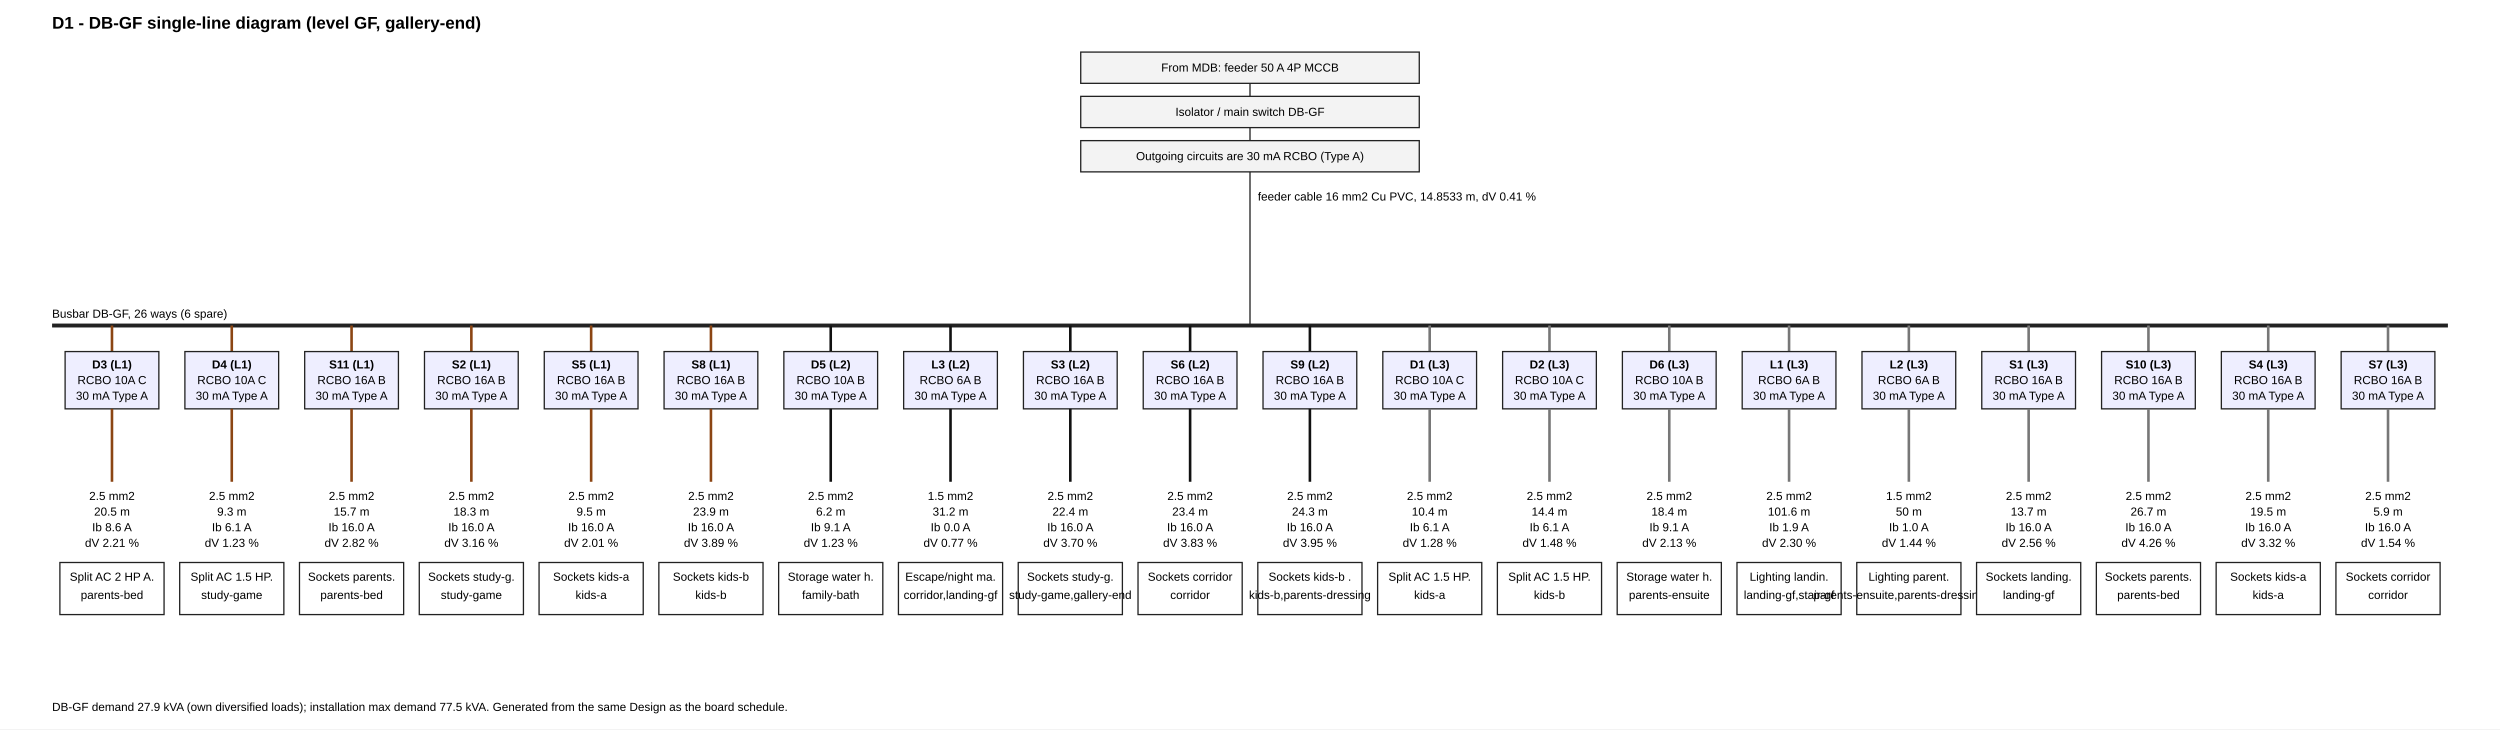
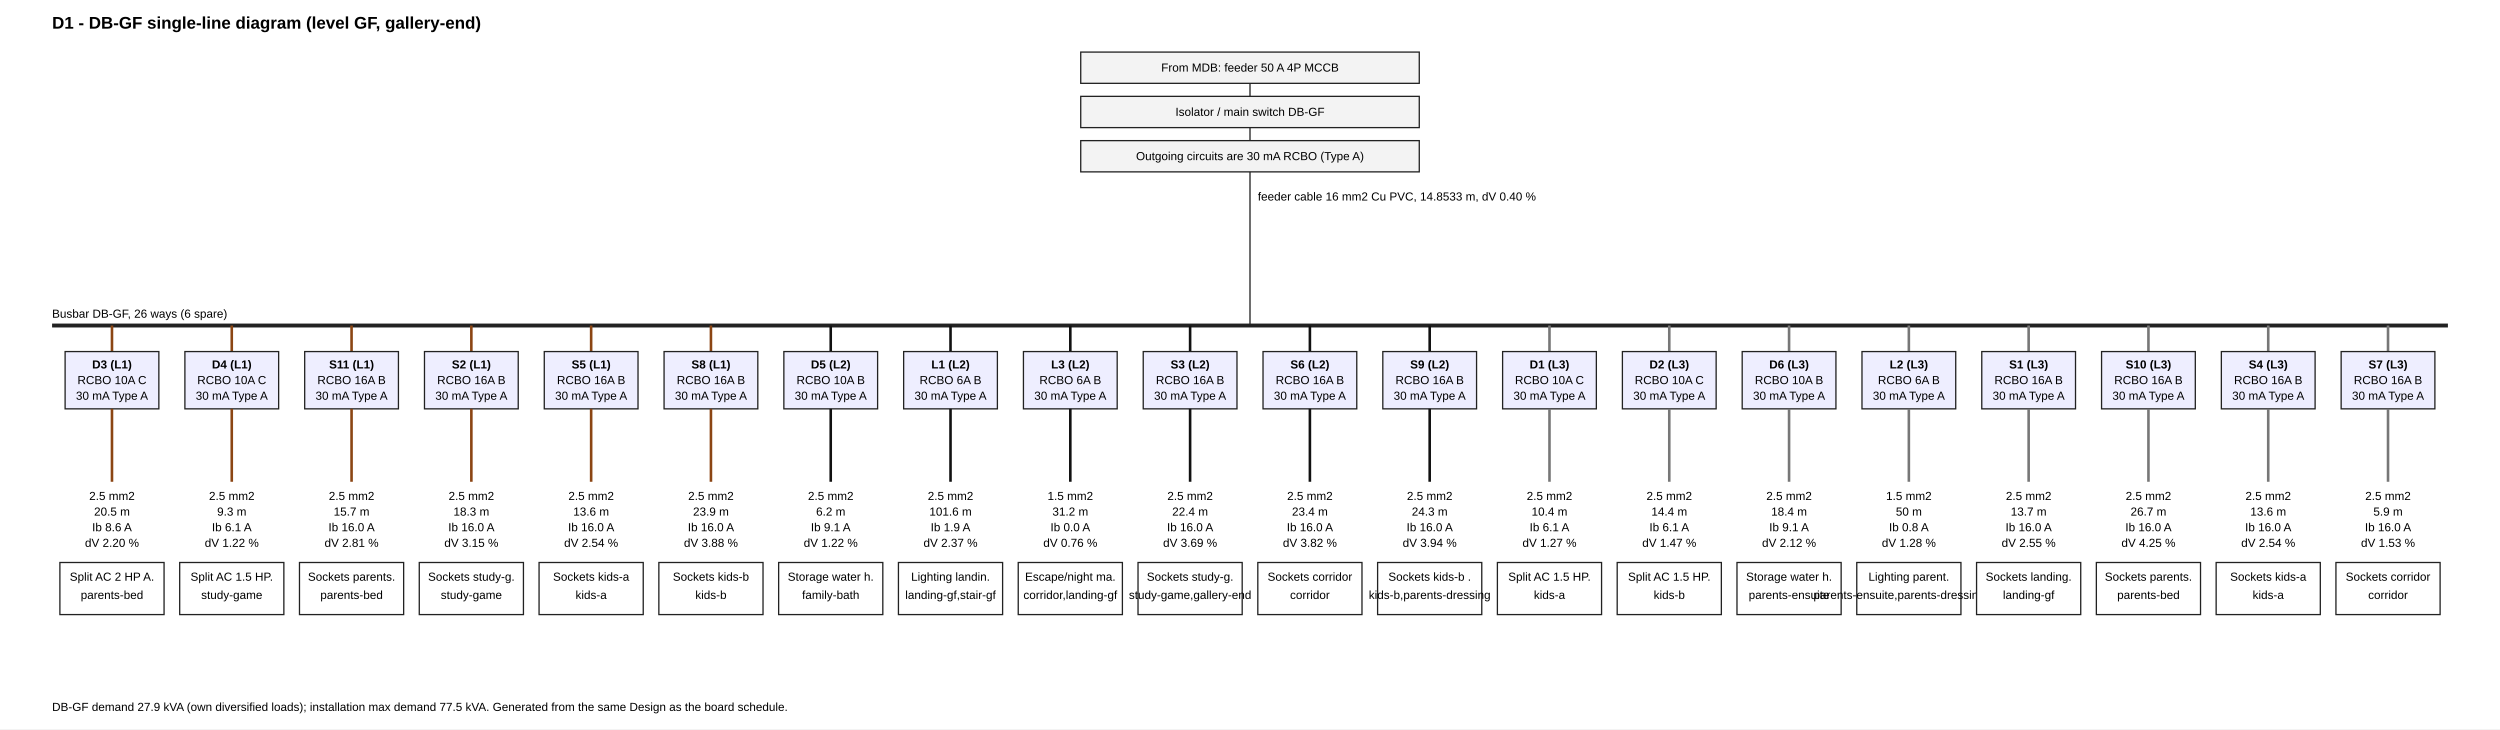
<svg xmlns="http://www.w3.org/2000/svg" width="1920" height="560" viewBox="0 0 1920 560" font-family="Arial,sans-serif" font-size="9">
  <rect width="1920" height="560" fill="#fff" />
  <text x="40" y="22" font-size="13" font-weight="bold">D1 - DB-GF single-line diagram (level GF, gallery-end)</text>
  <rect x="830" y="40" width="260" height="24" fill="#f3f3f3" stroke="#222" />
  <text x="960" y="55" text-anchor="middle">From MDB: feeder 50 A 4P MCCB</text>
  <line x1="960" y1="64" x2="960" y2="74" stroke="#222" />
  <rect x="830" y="74" width="260" height="24" fill="#f3f3f3" stroke="#222" />
  <text x="960" y="89" text-anchor="middle">Isolator / main switch DB-GF</text>
  <line x1="960" y1="98" x2="960" y2="108" stroke="#222" />
  <rect x="830" y="108" width="260" height="24" fill="#f3f3f3" stroke="#222" />
  <text x="960" y="123" text-anchor="middle">Outgoing circuits are 30 mA RCBO (Type A)</text>
  <line x1="960" y1="132" x2="960" y2="250" stroke="#222" />
-   <text x="966" y="154">feeder cable 16 mm2 Cu PVC, 14.8533 m, dV 0.41 %</text>
+   <text x="966" y="154">feeder cable 16 mm2 Cu PVC, 14.8533 m, dV 0.40 %</text>
  <line x1="40" y1="250" x2="1880" y2="250" stroke="#222" stroke-width="3" />
  <text x="40" y="244">Busbar DB-GF, 26 ways (6 spare)</text>
  <g id="DB-GF/D3">
    <line x1="86" y1="250" x2="86" y2="270" stroke="#8b4513" stroke-width="2" />
    <rect x="50" y="270" width="72" height="44" fill="#eef" stroke="#222" />
    <text x="86" y="283" text-anchor="middle" font-weight="bold">D3 (L1)</text>
    <text x="86" y="295" text-anchor="middle">RCBO 10A C</text>
    <text x="86" y="307" text-anchor="middle">30 mA Type A</text>
    <line x1="86" y1="314" x2="86" y2="370" stroke="#8b4513" stroke-width="2" />
    <text x="86" y="384" text-anchor="middle">2.5 mm2</text>
    <text x="86" y="396" text-anchor="middle">20.5 m</text>
    <text x="86" y="408" text-anchor="middle">Ib 8.6 A</text>
-     <text x="86" y="420" text-anchor="middle">dV 2.21 %</text>
+     <text x="86" y="420" text-anchor="middle">dV 2.20 %</text>
    <rect x="46" y="432" width="80" height="40" fill="#fff" stroke="#222" />
    <text x="86" y="446" text-anchor="middle">Split AC 2 HP A.</text>
    <text x="86" y="460" text-anchor="middle">parents-bed</text>
  </g>
  <g id="DB-GF/D4">
    <line x1="178" y1="250" x2="178" y2="270" stroke="#8b4513" stroke-width="2" />
    <rect x="142" y="270" width="72" height="44" fill="#eef" stroke="#222" />
    <text x="178" y="283" text-anchor="middle" font-weight="bold">D4 (L1)</text>
    <text x="178" y="295" text-anchor="middle">RCBO 10A C</text>
    <text x="178" y="307" text-anchor="middle">30 mA Type A</text>
    <line x1="178" y1="314" x2="178" y2="370" stroke="#8b4513" stroke-width="2" />
    <text x="178" y="384" text-anchor="middle">2.5 mm2</text>
    <text x="178" y="396" text-anchor="middle">9.3 m</text>
    <text x="178" y="408" text-anchor="middle">Ib 6.1 A</text>
-     <text x="178" y="420" text-anchor="middle">dV 1.23 %</text>
+     <text x="178" y="420" text-anchor="middle">dV 1.22 %</text>
    <rect x="138" y="432" width="80" height="40" fill="#fff" stroke="#222" />
    <text x="178" y="446" text-anchor="middle">Split AC 1.5 HP.</text>
    <text x="178" y="460" text-anchor="middle">study-game</text>
  </g>
  <g id="DB-GF/S11">
    <line x1="270" y1="250" x2="270" y2="270" stroke="#8b4513" stroke-width="2" />
    <rect x="234" y="270" width="72" height="44" fill="#eef" stroke="#222" />
    <text x="270" y="283" text-anchor="middle" font-weight="bold">S11 (L1)</text>
    <text x="270" y="295" text-anchor="middle">RCBO 16A B</text>
    <text x="270" y="307" text-anchor="middle">30 mA Type A</text>
    <line x1="270" y1="314" x2="270" y2="370" stroke="#8b4513" stroke-width="2" />
    <text x="270" y="384" text-anchor="middle">2.5 mm2</text>
    <text x="270" y="396" text-anchor="middle">15.7 m</text>
    <text x="270" y="408" text-anchor="middle">Ib 16.0 A</text>
-     <text x="270" y="420" text-anchor="middle">dV 2.82 %</text>
+     <text x="270" y="420" text-anchor="middle">dV 2.81 %</text>
    <rect x="230" y="432" width="80" height="40" fill="#fff" stroke="#222" />
    <text x="270" y="446" text-anchor="middle">Sockets parents.</text>
    <text x="270" y="460" text-anchor="middle">parents-bed</text>
  </g>
  <g id="DB-GF/S2">
    <line x1="362" y1="250" x2="362" y2="270" stroke="#8b4513" stroke-width="2" />
    <rect x="326" y="270" width="72" height="44" fill="#eef" stroke="#222" />
    <text x="362" y="283" text-anchor="middle" font-weight="bold">S2 (L1)</text>
    <text x="362" y="295" text-anchor="middle">RCBO 16A B</text>
    <text x="362" y="307" text-anchor="middle">30 mA Type A</text>
    <line x1="362" y1="314" x2="362" y2="370" stroke="#8b4513" stroke-width="2" />
    <text x="362" y="384" text-anchor="middle">2.5 mm2</text>
    <text x="362" y="396" text-anchor="middle">18.3 m</text>
    <text x="362" y="408" text-anchor="middle">Ib 16.0 A</text>
-     <text x="362" y="420" text-anchor="middle">dV 3.16 %</text>
+     <text x="362" y="420" text-anchor="middle">dV 3.15 %</text>
    <rect x="322" y="432" width="80" height="40" fill="#fff" stroke="#222" />
    <text x="362" y="446" text-anchor="middle">Sockets study-g.</text>
    <text x="362" y="460" text-anchor="middle">study-game</text>
  </g>
  <g id="DB-GF/S5">
    <line x1="454" y1="250" x2="454" y2="270" stroke="#8b4513" stroke-width="2" />
    <rect x="418" y="270" width="72" height="44" fill="#eef" stroke="#222" />
    <text x="454" y="283" text-anchor="middle" font-weight="bold">S5 (L1)</text>
    <text x="454" y="295" text-anchor="middle">RCBO 16A B</text>
    <text x="454" y="307" text-anchor="middle">30 mA Type A</text>
    <line x1="454" y1="314" x2="454" y2="370" stroke="#8b4513" stroke-width="2" />
    <text x="454" y="384" text-anchor="middle">2.5 mm2</text>
-     <text x="454" y="396" text-anchor="middle">9.5 m</text>
+     <text x="454" y="396" text-anchor="middle">13.6 m</text>
    <text x="454" y="408" text-anchor="middle">Ib 16.0 A</text>
-     <text x="454" y="420" text-anchor="middle">dV 2.01 %</text>
+     <text x="454" y="420" text-anchor="middle">dV 2.54 %</text>
    <rect x="414" y="432" width="80" height="40" fill="#fff" stroke="#222" />
    <text x="454" y="446" text-anchor="middle">Sockets kids-a</text>
    <text x="454" y="460" text-anchor="middle">kids-a</text>
  </g>
  <g id="DB-GF/S8">
    <line x1="546" y1="250" x2="546" y2="270" stroke="#8b4513" stroke-width="2" />
    <rect x="510" y="270" width="72" height="44" fill="#eef" stroke="#222" />
    <text x="546" y="283" text-anchor="middle" font-weight="bold">S8 (L1)</text>
    <text x="546" y="295" text-anchor="middle">RCBO 16A B</text>
    <text x="546" y="307" text-anchor="middle">30 mA Type A</text>
    <line x1="546" y1="314" x2="546" y2="370" stroke="#8b4513" stroke-width="2" />
    <text x="546" y="384" text-anchor="middle">2.5 mm2</text>
    <text x="546" y="396" text-anchor="middle">23.9 m</text>
    <text x="546" y="408" text-anchor="middle">Ib 16.0 A</text>
-     <text x="546" y="420" text-anchor="middle">dV 3.89 %</text>
+     <text x="546" y="420" text-anchor="middle">dV 3.88 %</text>
    <rect x="506" y="432" width="80" height="40" fill="#fff" stroke="#222" />
    <text x="546" y="446" text-anchor="middle">Sockets kids-b</text>
    <text x="546" y="460" text-anchor="middle">kids-b</text>
  </g>
  <g id="DB-GF/D5">
    <line x1="638" y1="250" x2="638" y2="270" stroke="#111" stroke-width="2" />
    <rect x="602" y="270" width="72" height="44" fill="#eef" stroke="#222" />
    <text x="638" y="283" text-anchor="middle" font-weight="bold">D5 (L2)</text>
    <text x="638" y="295" text-anchor="middle">RCBO 10A B</text>
    <text x="638" y="307" text-anchor="middle">30 mA Type A</text>
    <line x1="638" y1="314" x2="638" y2="370" stroke="#111" stroke-width="2" />
    <text x="638" y="384" text-anchor="middle">2.5 mm2</text>
    <text x="638" y="396" text-anchor="middle">6.2 m</text>
    <text x="638" y="408" text-anchor="middle">Ib 9.1 A</text>
-     <text x="638" y="420" text-anchor="middle">dV 1.23 %</text>
+     <text x="638" y="420" text-anchor="middle">dV 1.22 %</text>
    <rect x="598" y="432" width="80" height="40" fill="#fff" stroke="#222" />
    <text x="638" y="446" text-anchor="middle">Storage water h.</text>
    <text x="638" y="460" text-anchor="middle">family-bath</text>
  </g>
-   <g id="DB-GF/L3">
+   <g id="DB-GF/L1">
    <line x1="730" y1="250" x2="730" y2="270" stroke="#111" stroke-width="2" />
    <rect x="694" y="270" width="72" height="44" fill="#eef" stroke="#222" />
-     <text x="730" y="283" text-anchor="middle" font-weight="bold">L3 (L2)</text>
+     <text x="730" y="283" text-anchor="middle" font-weight="bold">L1 (L2)</text>
    <text x="730" y="295" text-anchor="middle">RCBO 6A B</text>
    <text x="730" y="307" text-anchor="middle">30 mA Type A</text>
    <line x1="730" y1="314" x2="730" y2="370" stroke="#111" stroke-width="2" />
-     <text x="730" y="384" text-anchor="middle">1.5 mm2</text>
-     <text x="730" y="396" text-anchor="middle">31.2 m</text>
-     <text x="730" y="408" text-anchor="middle">Ib 0.0 A</text>
-     <text x="730" y="420" text-anchor="middle">dV 0.77 %</text>
+     <text x="730" y="384" text-anchor="middle">2.5 mm2</text>
+     <text x="730" y="396" text-anchor="middle">101.6 m</text>
+     <text x="730" y="408" text-anchor="middle">Ib 1.9 A</text>
+     <text x="730" y="420" text-anchor="middle">dV 2.37 %</text>
    <rect x="690" y="432" width="80" height="40" fill="#fff" stroke="#222" />
-     <text x="730" y="446" text-anchor="middle">Escape/night ma.</text>
-     <text x="730" y="460" text-anchor="middle">corridor,landing-gf</text>
-   </g>
-   <g id="DB-GF/S3">
+     <text x="730" y="446" text-anchor="middle">Lighting landin.</text>
+     <text x="730" y="460" text-anchor="middle">landing-gf,stair-gf</text>
+   </g>
+   <g id="DB-GF/L3">
    <line x1="822" y1="250" x2="822" y2="270" stroke="#111" stroke-width="2" />
    <rect x="786" y="270" width="72" height="44" fill="#eef" stroke="#222" />
-     <text x="822" y="283" text-anchor="middle" font-weight="bold">S3 (L2)</text>
-     <text x="822" y="295" text-anchor="middle">RCBO 16A B</text>
+     <text x="822" y="283" text-anchor="middle" font-weight="bold">L3 (L2)</text>
+     <text x="822" y="295" text-anchor="middle">RCBO 6A B</text>
    <text x="822" y="307" text-anchor="middle">30 mA Type A</text>
    <line x1="822" y1="314" x2="822" y2="370" stroke="#111" stroke-width="2" />
-     <text x="822" y="384" text-anchor="middle">2.5 mm2</text>
-     <text x="822" y="396" text-anchor="middle">22.4 m</text>
-     <text x="822" y="408" text-anchor="middle">Ib 16.0 A</text>
-     <text x="822" y="420" text-anchor="middle">dV 3.70 %</text>
+     <text x="822" y="384" text-anchor="middle">1.5 mm2</text>
+     <text x="822" y="396" text-anchor="middle">31.2 m</text>
+     <text x="822" y="408" text-anchor="middle">Ib 0.0 A</text>
+     <text x="822" y="420" text-anchor="middle">dV 0.76 %</text>
    <rect x="782" y="432" width="80" height="40" fill="#fff" stroke="#222" />
-     <text x="822" y="446" text-anchor="middle">Sockets study-g.</text>
-     <text x="822" y="460" text-anchor="middle">study-game,gallery-end</text>
-   </g>
-   <g id="DB-GF/S6">
+     <text x="822" y="446" text-anchor="middle">Escape/night ma.</text>
+     <text x="822" y="460" text-anchor="middle">corridor,landing-gf</text>
+   </g>
+   <g id="DB-GF/S3">
    <line x1="914" y1="250" x2="914" y2="270" stroke="#111" stroke-width="2" />
    <rect x="878" y="270" width="72" height="44" fill="#eef" stroke="#222" />
-     <text x="914" y="283" text-anchor="middle" font-weight="bold">S6 (L2)</text>
+     <text x="914" y="283" text-anchor="middle" font-weight="bold">S3 (L2)</text>
    <text x="914" y="295" text-anchor="middle">RCBO 16A B</text>
    <text x="914" y="307" text-anchor="middle">30 mA Type A</text>
    <line x1="914" y1="314" x2="914" y2="370" stroke="#111" stroke-width="2" />
    <text x="914" y="384" text-anchor="middle">2.5 mm2</text>
-     <text x="914" y="396" text-anchor="middle">23.4 m</text>
+     <text x="914" y="396" text-anchor="middle">22.4 m</text>
    <text x="914" y="408" text-anchor="middle">Ib 16.0 A</text>
-     <text x="914" y="420" text-anchor="middle">dV 3.83 %</text>
+     <text x="914" y="420" text-anchor="middle">dV 3.69 %</text>
    <rect x="874" y="432" width="80" height="40" fill="#fff" stroke="#222" />
-     <text x="914" y="446" text-anchor="middle">Sockets corridor</text>
-     <text x="914" y="460" text-anchor="middle">corridor</text>
-   </g>
-   <g id="DB-GF/S9">
+     <text x="914" y="446" text-anchor="middle">Sockets study-g.</text>
+     <text x="914" y="460" text-anchor="middle">study-game,gallery-end</text>
+   </g>
+   <g id="DB-GF/S6">
    <line x1="1006" y1="250" x2="1006" y2="270" stroke="#111" stroke-width="2" />
    <rect x="970" y="270" width="72" height="44" fill="#eef" stroke="#222" />
-     <text x="1006" y="283" text-anchor="middle" font-weight="bold">S9 (L2)</text>
+     <text x="1006" y="283" text-anchor="middle" font-weight="bold">S6 (L2)</text>
    <text x="1006" y="295" text-anchor="middle">RCBO 16A B</text>
    <text x="1006" y="307" text-anchor="middle">30 mA Type A</text>
    <line x1="1006" y1="314" x2="1006" y2="370" stroke="#111" stroke-width="2" />
    <text x="1006" y="384" text-anchor="middle">2.5 mm2</text>
-     <text x="1006" y="396" text-anchor="middle">24.3 m</text>
+     <text x="1006" y="396" text-anchor="middle">23.4 m</text>
    <text x="1006" y="408" text-anchor="middle">Ib 16.0 A</text>
-     <text x="1006" y="420" text-anchor="middle">dV 3.95 %</text>
+     <text x="1006" y="420" text-anchor="middle">dV 3.82 %</text>
    <rect x="966" y="432" width="80" height="40" fill="#fff" stroke="#222" />
-     <text x="1006" y="446" text-anchor="middle">Sockets kids-b .</text>
-     <text x="1006" y="460" text-anchor="middle">kids-b,parents-dressing</text>
+     <text x="1006" y="446" text-anchor="middle">Sockets corridor</text>
+     <text x="1006" y="460" text-anchor="middle">corridor</text>
+   </g>
+   <g id="DB-GF/S9">
+     <line x1="1098" y1="250" x2="1098" y2="270" stroke="#111" stroke-width="2" />
+     <rect x="1062" y="270" width="72" height="44" fill="#eef" stroke="#222" />
+     <text x="1098" y="283" text-anchor="middle" font-weight="bold">S9 (L2)</text>
+     <text x="1098" y="295" text-anchor="middle">RCBO 16A B</text>
+     <text x="1098" y="307" text-anchor="middle">30 mA Type A</text>
+     <line x1="1098" y1="314" x2="1098" y2="370" stroke="#111" stroke-width="2" />
+     <text x="1098" y="384" text-anchor="middle">2.5 mm2</text>
+     <text x="1098" y="396" text-anchor="middle">24.3 m</text>
+     <text x="1098" y="408" text-anchor="middle">Ib 16.0 A</text>
+     <text x="1098" y="420" text-anchor="middle">dV 3.94 %</text>
+     <rect x="1058" y="432" width="80" height="40" fill="#fff" stroke="#222" />
+     <text x="1098" y="446" text-anchor="middle">Sockets kids-b .</text>
+     <text x="1098" y="460" text-anchor="middle">kids-b,parents-dressing</text>
  </g>
  <g id="DB-GF/D1">
-     <line x1="1098" y1="250" x2="1098" y2="270" stroke="#777" stroke-width="2" />
-     <rect x="1062" y="270" width="72" height="44" fill="#eef" stroke="#222" />
-     <text x="1098" y="283" text-anchor="middle" font-weight="bold">D1 (L3)</text>
-     <text x="1098" y="295" text-anchor="middle">RCBO 10A C</text>
-     <text x="1098" y="307" text-anchor="middle">30 mA Type A</text>
-     <line x1="1098" y1="314" x2="1098" y2="370" stroke="#777" stroke-width="2" />
-     <text x="1098" y="384" text-anchor="middle">2.5 mm2</text>
-     <text x="1098" y="396" text-anchor="middle">10.4 m</text>
-     <text x="1098" y="408" text-anchor="middle">Ib 6.1 A</text>
-     <text x="1098" y="420" text-anchor="middle">dV 1.28 %</text>
-     <rect x="1058" y="432" width="80" height="40" fill="#fff" stroke="#222" />
-     <text x="1098" y="446" text-anchor="middle">Split AC 1.5 HP.</text>
-     <text x="1098" y="460" text-anchor="middle">kids-a</text>
-   </g>
-   <g id="DB-GF/D2">
    <line x1="1190" y1="250" x2="1190" y2="270" stroke="#777" stroke-width="2" />
    <rect x="1154" y="270" width="72" height="44" fill="#eef" stroke="#222" />
-     <text x="1190" y="283" text-anchor="middle" font-weight="bold">D2 (L3)</text>
+     <text x="1190" y="283" text-anchor="middle" font-weight="bold">D1 (L3)</text>
    <text x="1190" y="295" text-anchor="middle">RCBO 10A C</text>
    <text x="1190" y="307" text-anchor="middle">30 mA Type A</text>
    <line x1="1190" y1="314" x2="1190" y2="370" stroke="#777" stroke-width="2" />
    <text x="1190" y="384" text-anchor="middle">2.5 mm2</text>
-     <text x="1190" y="396" text-anchor="middle">14.4 m</text>
+     <text x="1190" y="396" text-anchor="middle">10.4 m</text>
    <text x="1190" y="408" text-anchor="middle">Ib 6.1 A</text>
-     <text x="1190" y="420" text-anchor="middle">dV 1.48 %</text>
+     <text x="1190" y="420" text-anchor="middle">dV 1.27 %</text>
    <rect x="1150" y="432" width="80" height="40" fill="#fff" stroke="#222" />
    <text x="1190" y="446" text-anchor="middle">Split AC 1.5 HP.</text>
-     <text x="1190" y="460" text-anchor="middle">kids-b</text>
-   </g>
-   <g id="DB-GF/D6">
+     <text x="1190" y="460" text-anchor="middle">kids-a</text>
+   </g>
+   <g id="DB-GF/D2">
    <line x1="1282" y1="250" x2="1282" y2="270" stroke="#777" stroke-width="2" />
    <rect x="1246" y="270" width="72" height="44" fill="#eef" stroke="#222" />
-     <text x="1282" y="283" text-anchor="middle" font-weight="bold">D6 (L3)</text>
-     <text x="1282" y="295" text-anchor="middle">RCBO 10A B</text>
+     <text x="1282" y="283" text-anchor="middle" font-weight="bold">D2 (L3)</text>
+     <text x="1282" y="295" text-anchor="middle">RCBO 10A C</text>
    <text x="1282" y="307" text-anchor="middle">30 mA Type A</text>
    <line x1="1282" y1="314" x2="1282" y2="370" stroke="#777" stroke-width="2" />
    <text x="1282" y="384" text-anchor="middle">2.5 mm2</text>
-     <text x="1282" y="396" text-anchor="middle">18.4 m</text>
-     <text x="1282" y="408" text-anchor="middle">Ib 9.1 A</text>
-     <text x="1282" y="420" text-anchor="middle">dV 2.13 %</text>
+     <text x="1282" y="396" text-anchor="middle">14.4 m</text>
+     <text x="1282" y="408" text-anchor="middle">Ib 6.1 A</text>
+     <text x="1282" y="420" text-anchor="middle">dV 1.47 %</text>
    <rect x="1242" y="432" width="80" height="40" fill="#fff" stroke="#222" />
-     <text x="1282" y="446" text-anchor="middle">Storage water h.</text>
-     <text x="1282" y="460" text-anchor="middle">parents-ensuite</text>
-   </g>
-   <g id="DB-GF/L1">
+     <text x="1282" y="446" text-anchor="middle">Split AC 1.5 HP.</text>
+     <text x="1282" y="460" text-anchor="middle">kids-b</text>
+   </g>
+   <g id="DB-GF/D6">
    <line x1="1374" y1="250" x2="1374" y2="270" stroke="#777" stroke-width="2" />
    <rect x="1338" y="270" width="72" height="44" fill="#eef" stroke="#222" />
-     <text x="1374" y="283" text-anchor="middle" font-weight="bold">L1 (L3)</text>
-     <text x="1374" y="295" text-anchor="middle">RCBO 6A B</text>
+     <text x="1374" y="283" text-anchor="middle" font-weight="bold">D6 (L3)</text>
+     <text x="1374" y="295" text-anchor="middle">RCBO 10A B</text>
    <text x="1374" y="307" text-anchor="middle">30 mA Type A</text>
    <line x1="1374" y1="314" x2="1374" y2="370" stroke="#777" stroke-width="2" />
    <text x="1374" y="384" text-anchor="middle">2.5 mm2</text>
-     <text x="1374" y="396" text-anchor="middle">101.6 m</text>
-     <text x="1374" y="408" text-anchor="middle">Ib 1.9 A</text>
-     <text x="1374" y="420" text-anchor="middle">dV 2.30 %</text>
+     <text x="1374" y="396" text-anchor="middle">18.4 m</text>
+     <text x="1374" y="408" text-anchor="middle">Ib 9.1 A</text>
+     <text x="1374" y="420" text-anchor="middle">dV 2.12 %</text>
    <rect x="1334" y="432" width="80" height="40" fill="#fff" stroke="#222" />
-     <text x="1374" y="446" text-anchor="middle">Lighting landin.</text>
-     <text x="1374" y="460" text-anchor="middle">landing-gf,stair-gf</text>
+     <text x="1374" y="446" text-anchor="middle">Storage water h.</text>
+     <text x="1374" y="460" text-anchor="middle">parents-ensuite</text>
  </g>
  <g id="DB-GF/L2">
    <line x1="1466" y1="250" x2="1466" y2="270" stroke="#777" stroke-width="2" />
    <rect x="1430" y="270" width="72" height="44" fill="#eef" stroke="#222" />
    <text x="1466" y="283" text-anchor="middle" font-weight="bold">L2 (L3)</text>
    <text x="1466" y="295" text-anchor="middle">RCBO 6A B</text>
    <text x="1466" y="307" text-anchor="middle">30 mA Type A</text>
    <line x1="1466" y1="314" x2="1466" y2="370" stroke="#777" stroke-width="2" />
    <text x="1466" y="384" text-anchor="middle">1.5 mm2</text>
    <text x="1466" y="396" text-anchor="middle">50 m</text>
-     <text x="1466" y="408" text-anchor="middle">Ib 1.0 A</text>
-     <text x="1466" y="420" text-anchor="middle">dV 1.44 %</text>
+     <text x="1466" y="408" text-anchor="middle">Ib 0.8 A</text>
+     <text x="1466" y="420" text-anchor="middle">dV 1.28 %</text>
    <rect x="1426" y="432" width="80" height="40" fill="#fff" stroke="#222" />
    <text x="1466" y="446" text-anchor="middle">Lighting parent.</text>
    <text x="1466" y="460" text-anchor="middle">parents-ensuite,parents-dressing-ext</text>
  </g>
  <g id="DB-GF/S1">
    <line x1="1558" y1="250" x2="1558" y2="270" stroke="#777" stroke-width="2" />
    <rect x="1522" y="270" width="72" height="44" fill="#eef" stroke="#222" />
    <text x="1558" y="283" text-anchor="middle" font-weight="bold">S1 (L3)</text>
    <text x="1558" y="295" text-anchor="middle">RCBO 16A B</text>
    <text x="1558" y="307" text-anchor="middle">30 mA Type A</text>
    <line x1="1558" y1="314" x2="1558" y2="370" stroke="#777" stroke-width="2" />
    <text x="1558" y="384" text-anchor="middle">2.5 mm2</text>
    <text x="1558" y="396" text-anchor="middle">13.7 m</text>
    <text x="1558" y="408" text-anchor="middle">Ib 16.0 A</text>
-     <text x="1558" y="420" text-anchor="middle">dV 2.56 %</text>
+     <text x="1558" y="420" text-anchor="middle">dV 2.55 %</text>
    <rect x="1518" y="432" width="80" height="40" fill="#fff" stroke="#222" />
    <text x="1558" y="446" text-anchor="middle">Sockets landing.</text>
    <text x="1558" y="460" text-anchor="middle">landing-gf</text>
  </g>
  <g id="DB-GF/S10">
    <line x1="1650" y1="250" x2="1650" y2="270" stroke="#777" stroke-width="2" />
    <rect x="1614" y="270" width="72" height="44" fill="#eef" stroke="#222" />
    <text x="1650" y="283" text-anchor="middle" font-weight="bold">S10 (L3)</text>
    <text x="1650" y="295" text-anchor="middle">RCBO 16A B</text>
    <text x="1650" y="307" text-anchor="middle">30 mA Type A</text>
    <line x1="1650" y1="314" x2="1650" y2="370" stroke="#777" stroke-width="2" />
    <text x="1650" y="384" text-anchor="middle">2.5 mm2</text>
    <text x="1650" y="396" text-anchor="middle">26.7 m</text>
    <text x="1650" y="408" text-anchor="middle">Ib 16.0 A</text>
-     <text x="1650" y="420" text-anchor="middle">dV 4.26 %</text>
+     <text x="1650" y="420" text-anchor="middle">dV 4.25 %</text>
    <rect x="1610" y="432" width="80" height="40" fill="#fff" stroke="#222" />
    <text x="1650" y="446" text-anchor="middle">Sockets parents.</text>
    <text x="1650" y="460" text-anchor="middle">parents-bed</text>
  </g>
  <g id="DB-GF/S4">
    <line x1="1742" y1="250" x2="1742" y2="270" stroke="#777" stroke-width="2" />
    <rect x="1706" y="270" width="72" height="44" fill="#eef" stroke="#222" />
    <text x="1742" y="283" text-anchor="middle" font-weight="bold">S4 (L3)</text>
    <text x="1742" y="295" text-anchor="middle">RCBO 16A B</text>
    <text x="1742" y="307" text-anchor="middle">30 mA Type A</text>
    <line x1="1742" y1="314" x2="1742" y2="370" stroke="#777" stroke-width="2" />
    <text x="1742" y="384" text-anchor="middle">2.5 mm2</text>
-     <text x="1742" y="396" text-anchor="middle">19.5 m</text>
+     <text x="1742" y="396" text-anchor="middle">13.6 m</text>
    <text x="1742" y="408" text-anchor="middle">Ib 16.0 A</text>
-     <text x="1742" y="420" text-anchor="middle">dV 3.32 %</text>
+     <text x="1742" y="420" text-anchor="middle">dV 2.54 %</text>
    <rect x="1702" y="432" width="80" height="40" fill="#fff" stroke="#222" />
    <text x="1742" y="446" text-anchor="middle">Sockets kids-a</text>
    <text x="1742" y="460" text-anchor="middle">kids-a</text>
  </g>
  <g id="DB-GF/S7">
    <line x1="1834" y1="250" x2="1834" y2="270" stroke="#777" stroke-width="2" />
    <rect x="1798" y="270" width="72" height="44" fill="#eef" stroke="#222" />
    <text x="1834" y="283" text-anchor="middle" font-weight="bold">S7 (L3)</text>
    <text x="1834" y="295" text-anchor="middle">RCBO 16A B</text>
    <text x="1834" y="307" text-anchor="middle">30 mA Type A</text>
    <line x1="1834" y1="314" x2="1834" y2="370" stroke="#777" stroke-width="2" />
    <text x="1834" y="384" text-anchor="middle">2.5 mm2</text>
    <text x="1834" y="396" text-anchor="middle">5.9 m</text>
    <text x="1834" y="408" text-anchor="middle">Ib 16.0 A</text>
-     <text x="1834" y="420" text-anchor="middle">dV 1.54 %</text>
+     <text x="1834" y="420" text-anchor="middle">dV 1.53 %</text>
    <rect x="1794" y="432" width="80" height="40" fill="#fff" stroke="#222" />
    <text x="1834" y="446" text-anchor="middle">Sockets corridor</text>
    <text x="1834" y="460" text-anchor="middle">corridor</text>
  </g>
  <text x="40" y="546">DB-GF demand 27.9 kVA (own diversified loads); installation max demand 77.5 kVA. Generated from the same Design as the board schedule.</text>
</svg>
